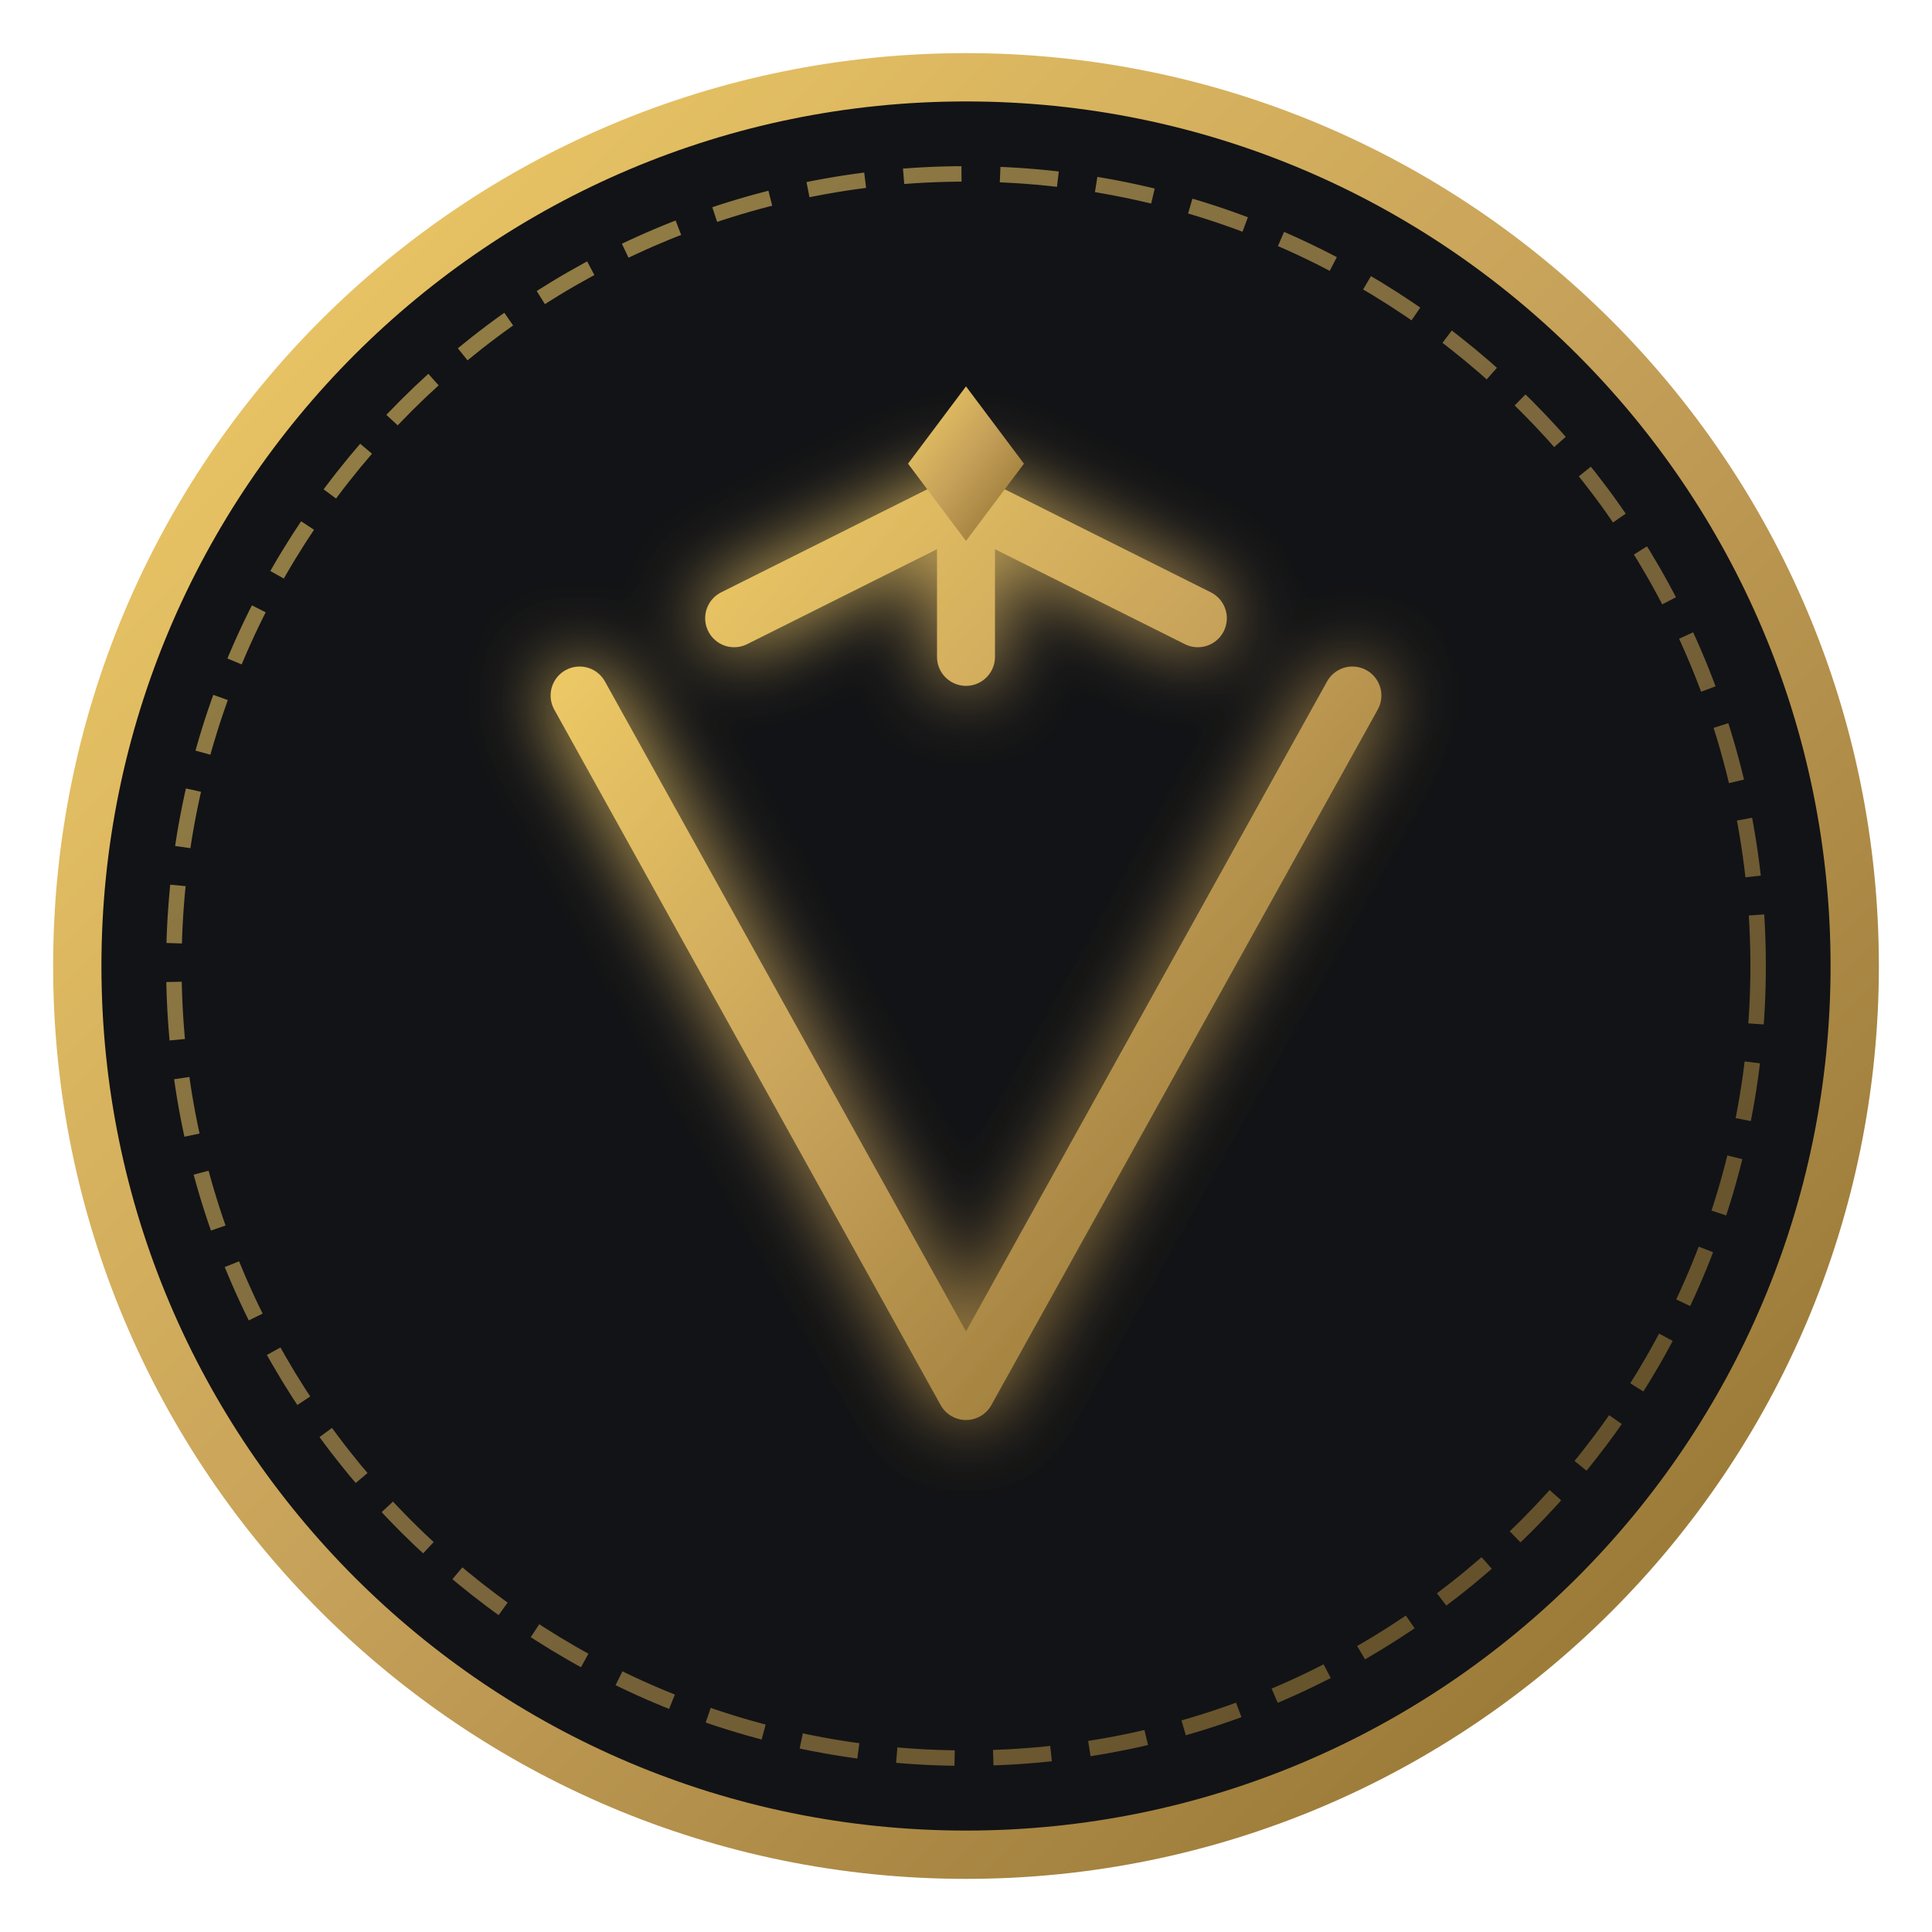
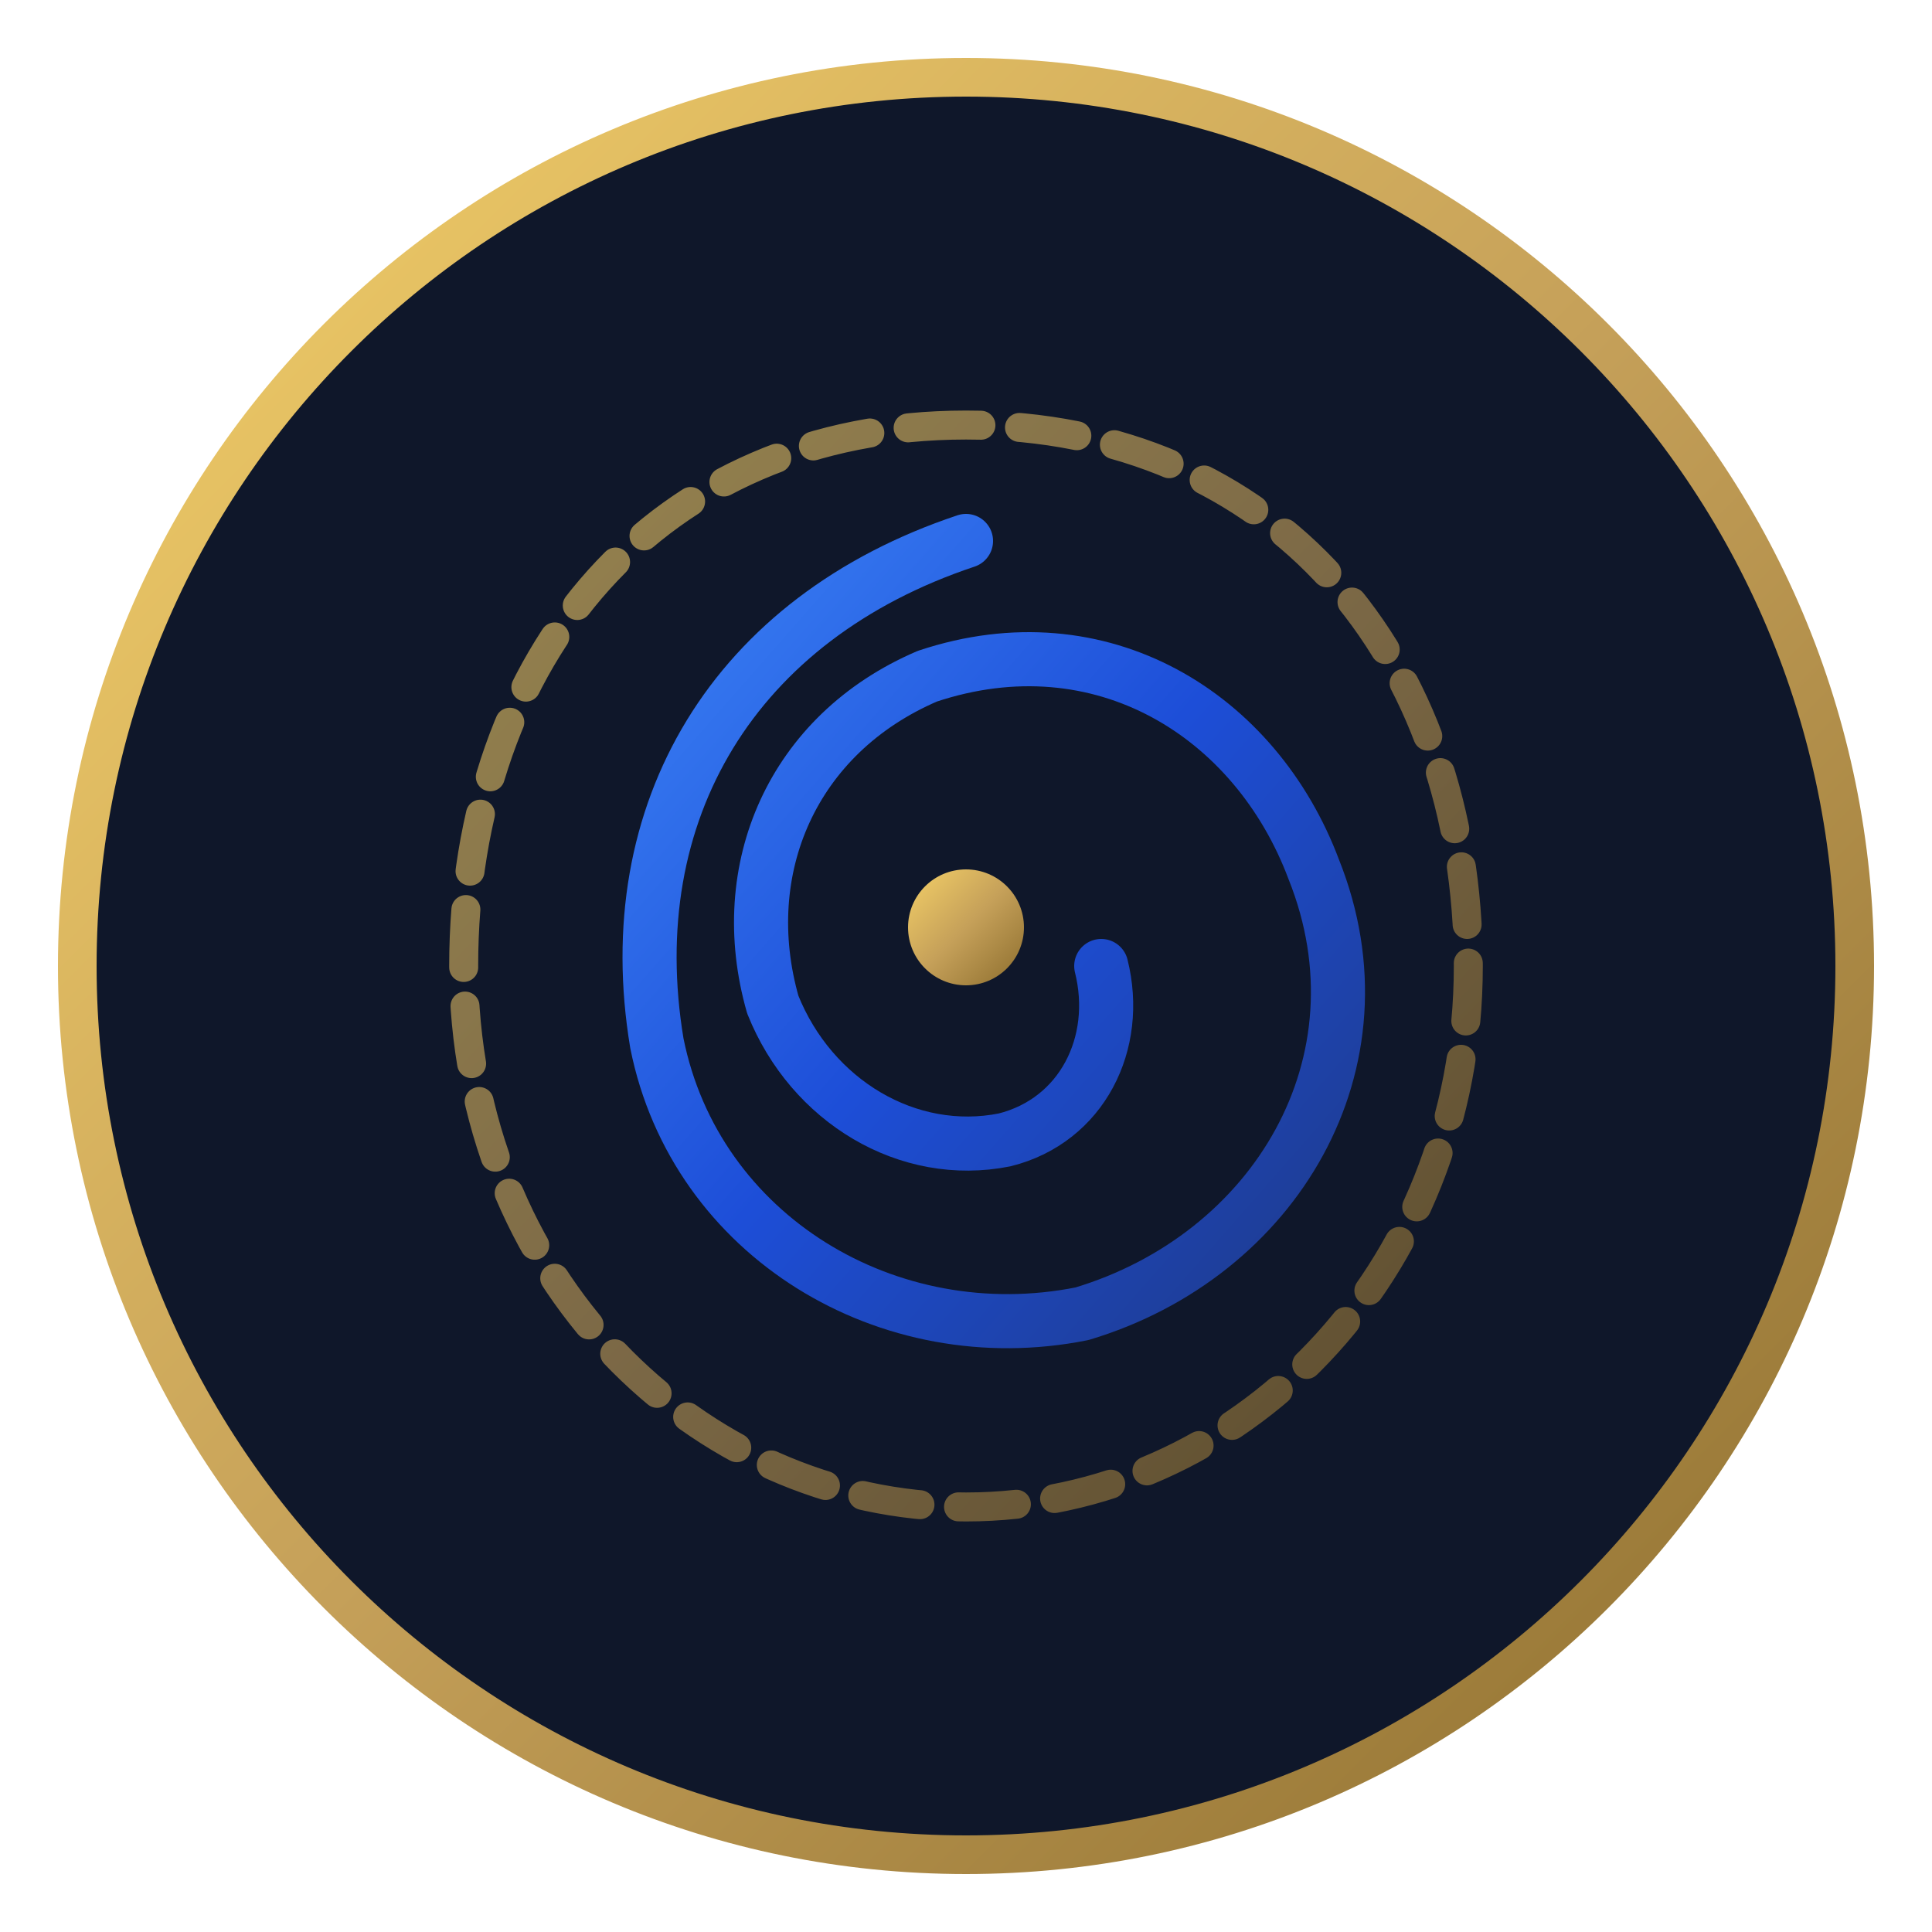
<svg xmlns="http://www.w3.org/2000/svg" viewBox="0 0 100 100" width="100" height="100">
  <defs>
+     <linearGradient id="blueGrad" x1="0%" y1="0%" x2="100%" y2="100%">
+       <stop offset="0%" stop-color="#3B82F6" />
+       <stop offset="50%" stop-color="#1D4ED8" />
+       <stop offset="100%" stop-color="#1E3A8A" />
+     </linearGradient>
    <linearGradient id="goldGrad" x1="0%" y1="0%" x2="100%" y2="100%">
      <stop offset="0%" stop-color="#F4D068" />
      <stop offset="50%" stop-color="#C5A059" />
      <stop offset="100%" stop-color="#8C6D2D" />
    </linearGradient>
-     <filter id="glow" x="-20%" y="-20%" width="140%" height="140%">
-       <feGaussianBlur stdDeviation="2" result="blur" />
-       <feComposite in="SourceGraphic" in2="blur" operator="over" />
-     </filter>
  </defs>
-   <circle cx="50" cy="50" r="46" fill="#121316" stroke="url(#goldGrad)" stroke-width="2.5" />
-   <circle cx="50" cy="50" r="41" fill="none" stroke="url(#goldGrad)" stroke-width="0.8" stroke-dasharray="3 2" opacity="0.6" />
-   <path d="M30 36 L50 72 L70 36 M50 28 L50 34 M38 32 L50 26 L62 32" fill="none" stroke="url(#goldGrad)" stroke-width="3" stroke-linecap="round" stroke-linejoin="round" filter="url(#glow)" />
-   <polygon points="50,20 53,24 50,28 47,24" fill="url(#goldGrad)" />
+   <circle cx="50" cy="50" r="46" fill="#0F172A" stroke="url(#goldGrad)" stroke-width="2" />
+   <g fill="none" stroke="url(#blueGrad)" stroke-width="2.5" stroke-linecap="round" stroke-linejoin="round">
+     <path d="M50 22 C34 22 24 34 24 50 C24 66 36 78 50 78 C64 78 76 66 76 50 C76 34 66 22 50 22 Z" stroke="url(#goldGrad)" stroke-width="1.5" stroke-dasharray="3 2" opacity="0.6" />
+     <path d="M50 28 C38 32 32 42 34 54 C36 64 46 70 56 68 C66 65 72 55 68 45 C65 37 57 32 48 35 C41 38 38 45 40 52 C42 57 47 60 52 59 C56 58 58 54 57 50" stroke="url(#blueGrad)" stroke-width="2.8" />
+     <circle cx="50" cy="48" r="3" fill="url(#goldGrad)" stroke="none" />
+   </g>
</svg>
